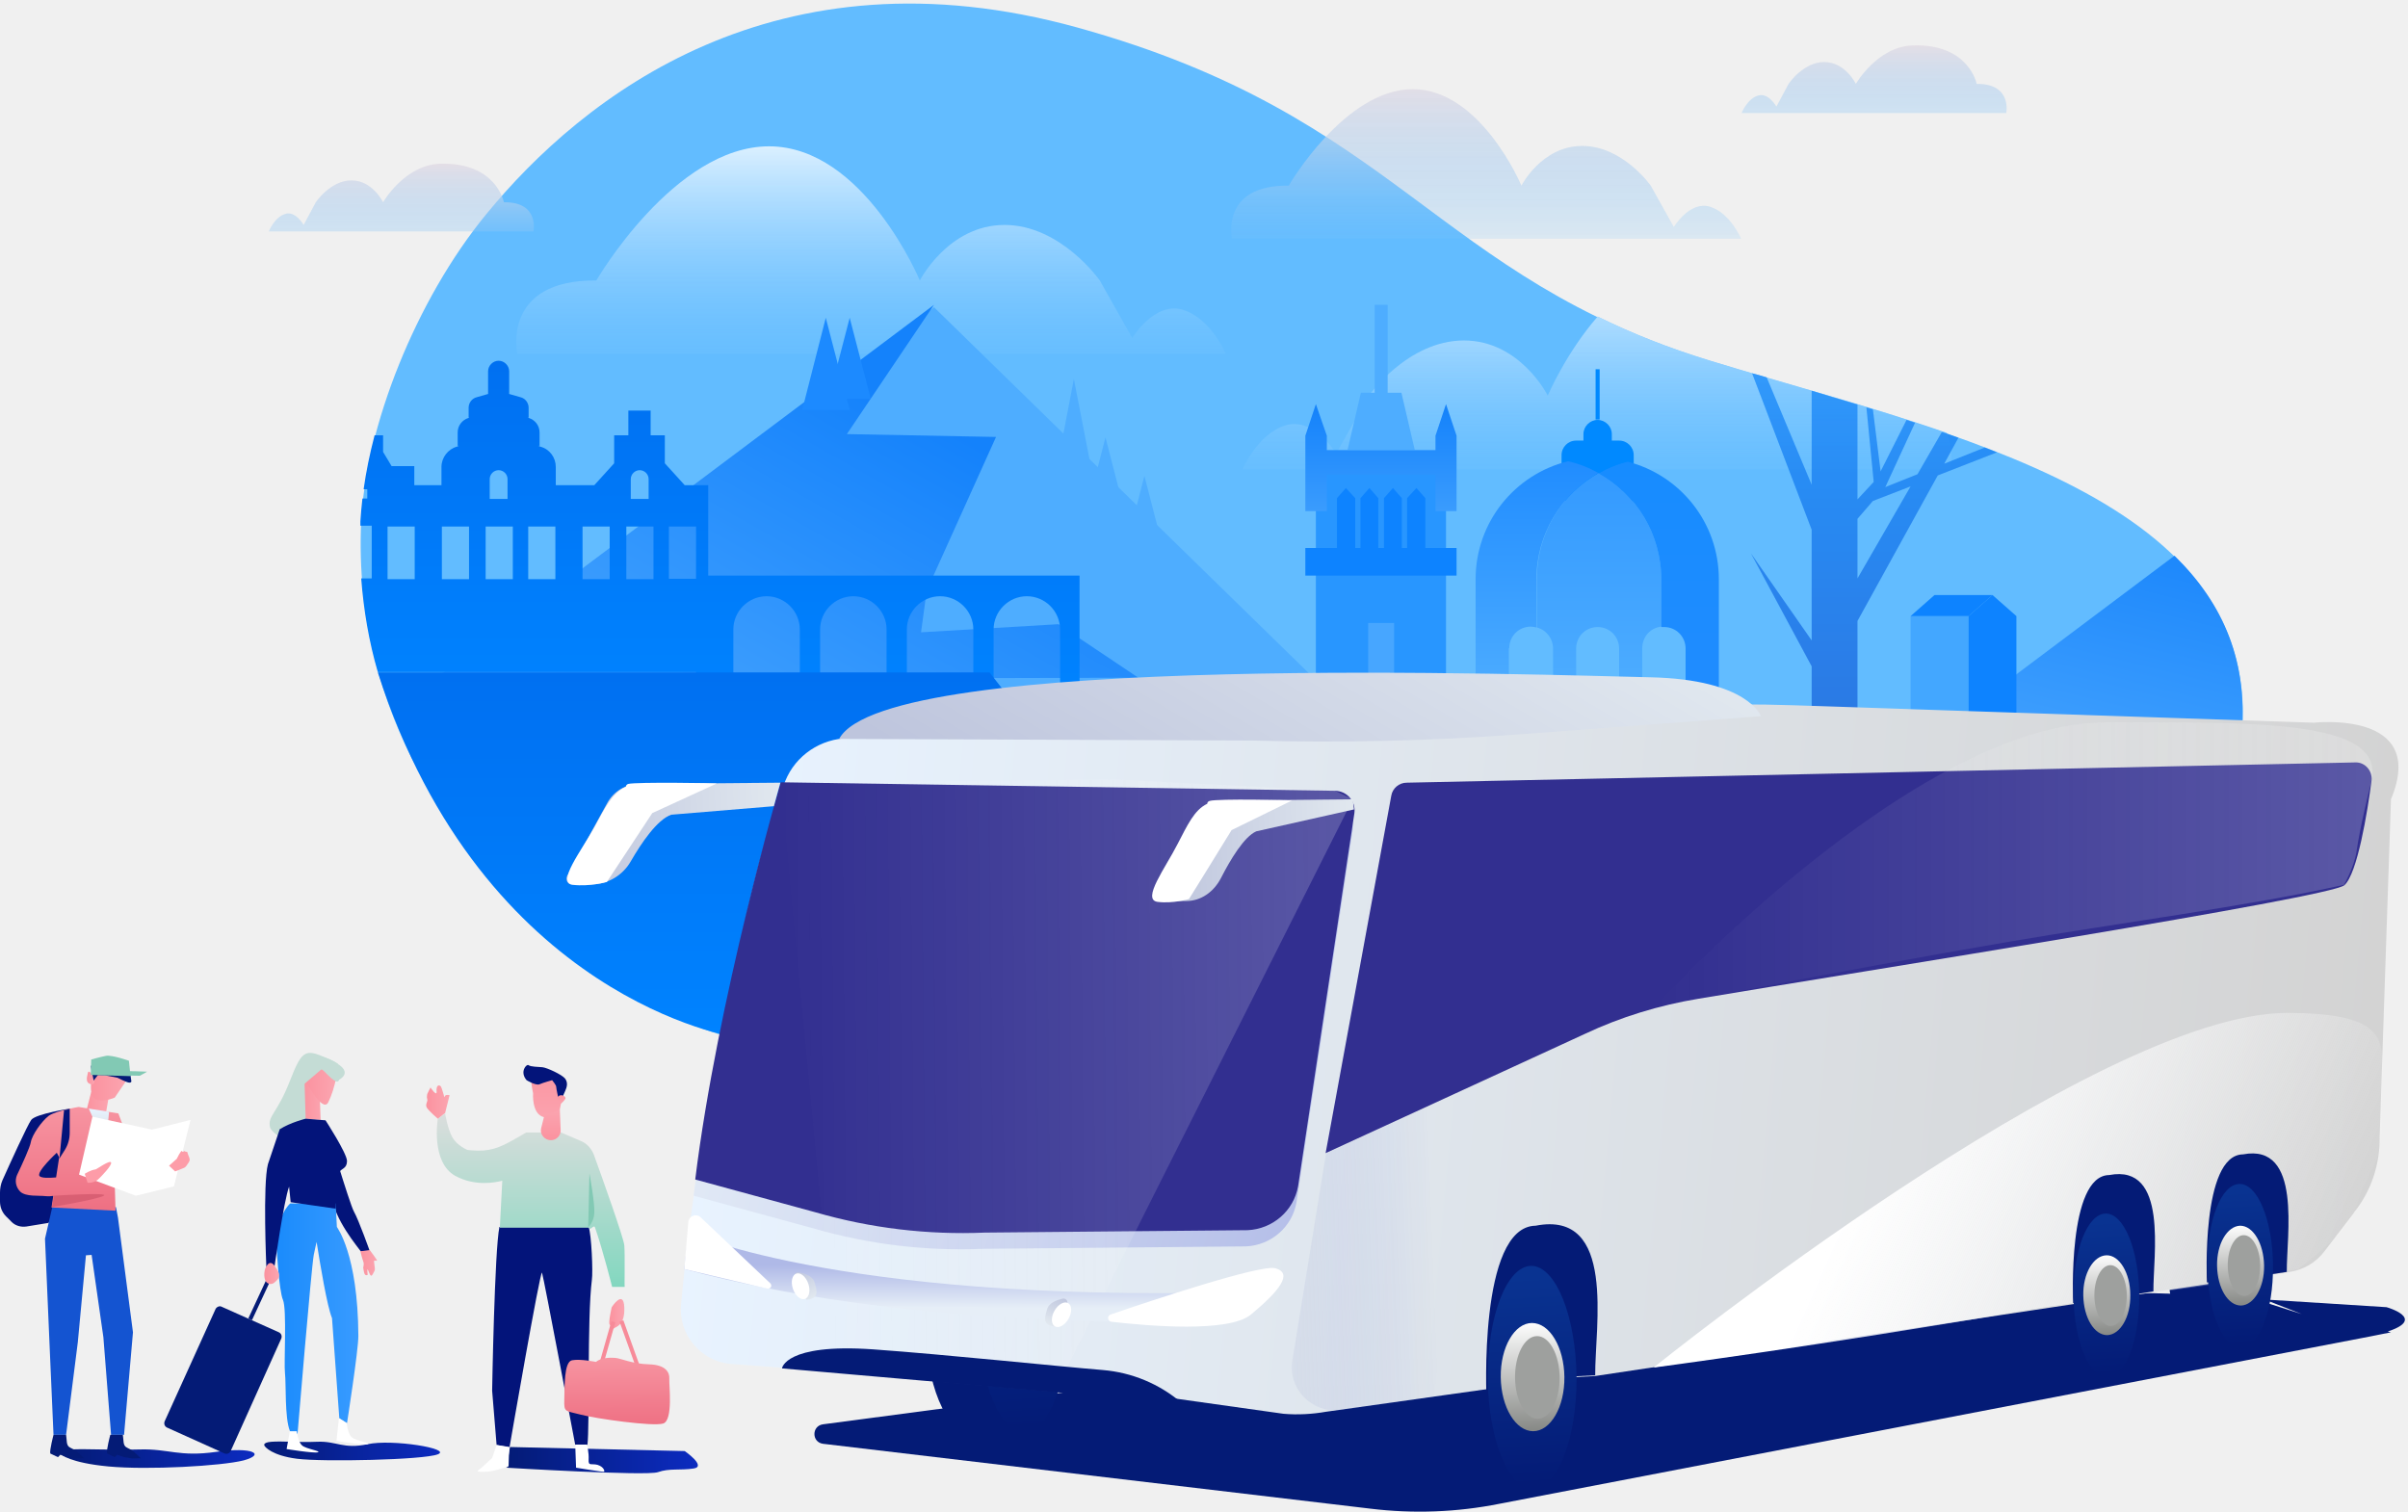
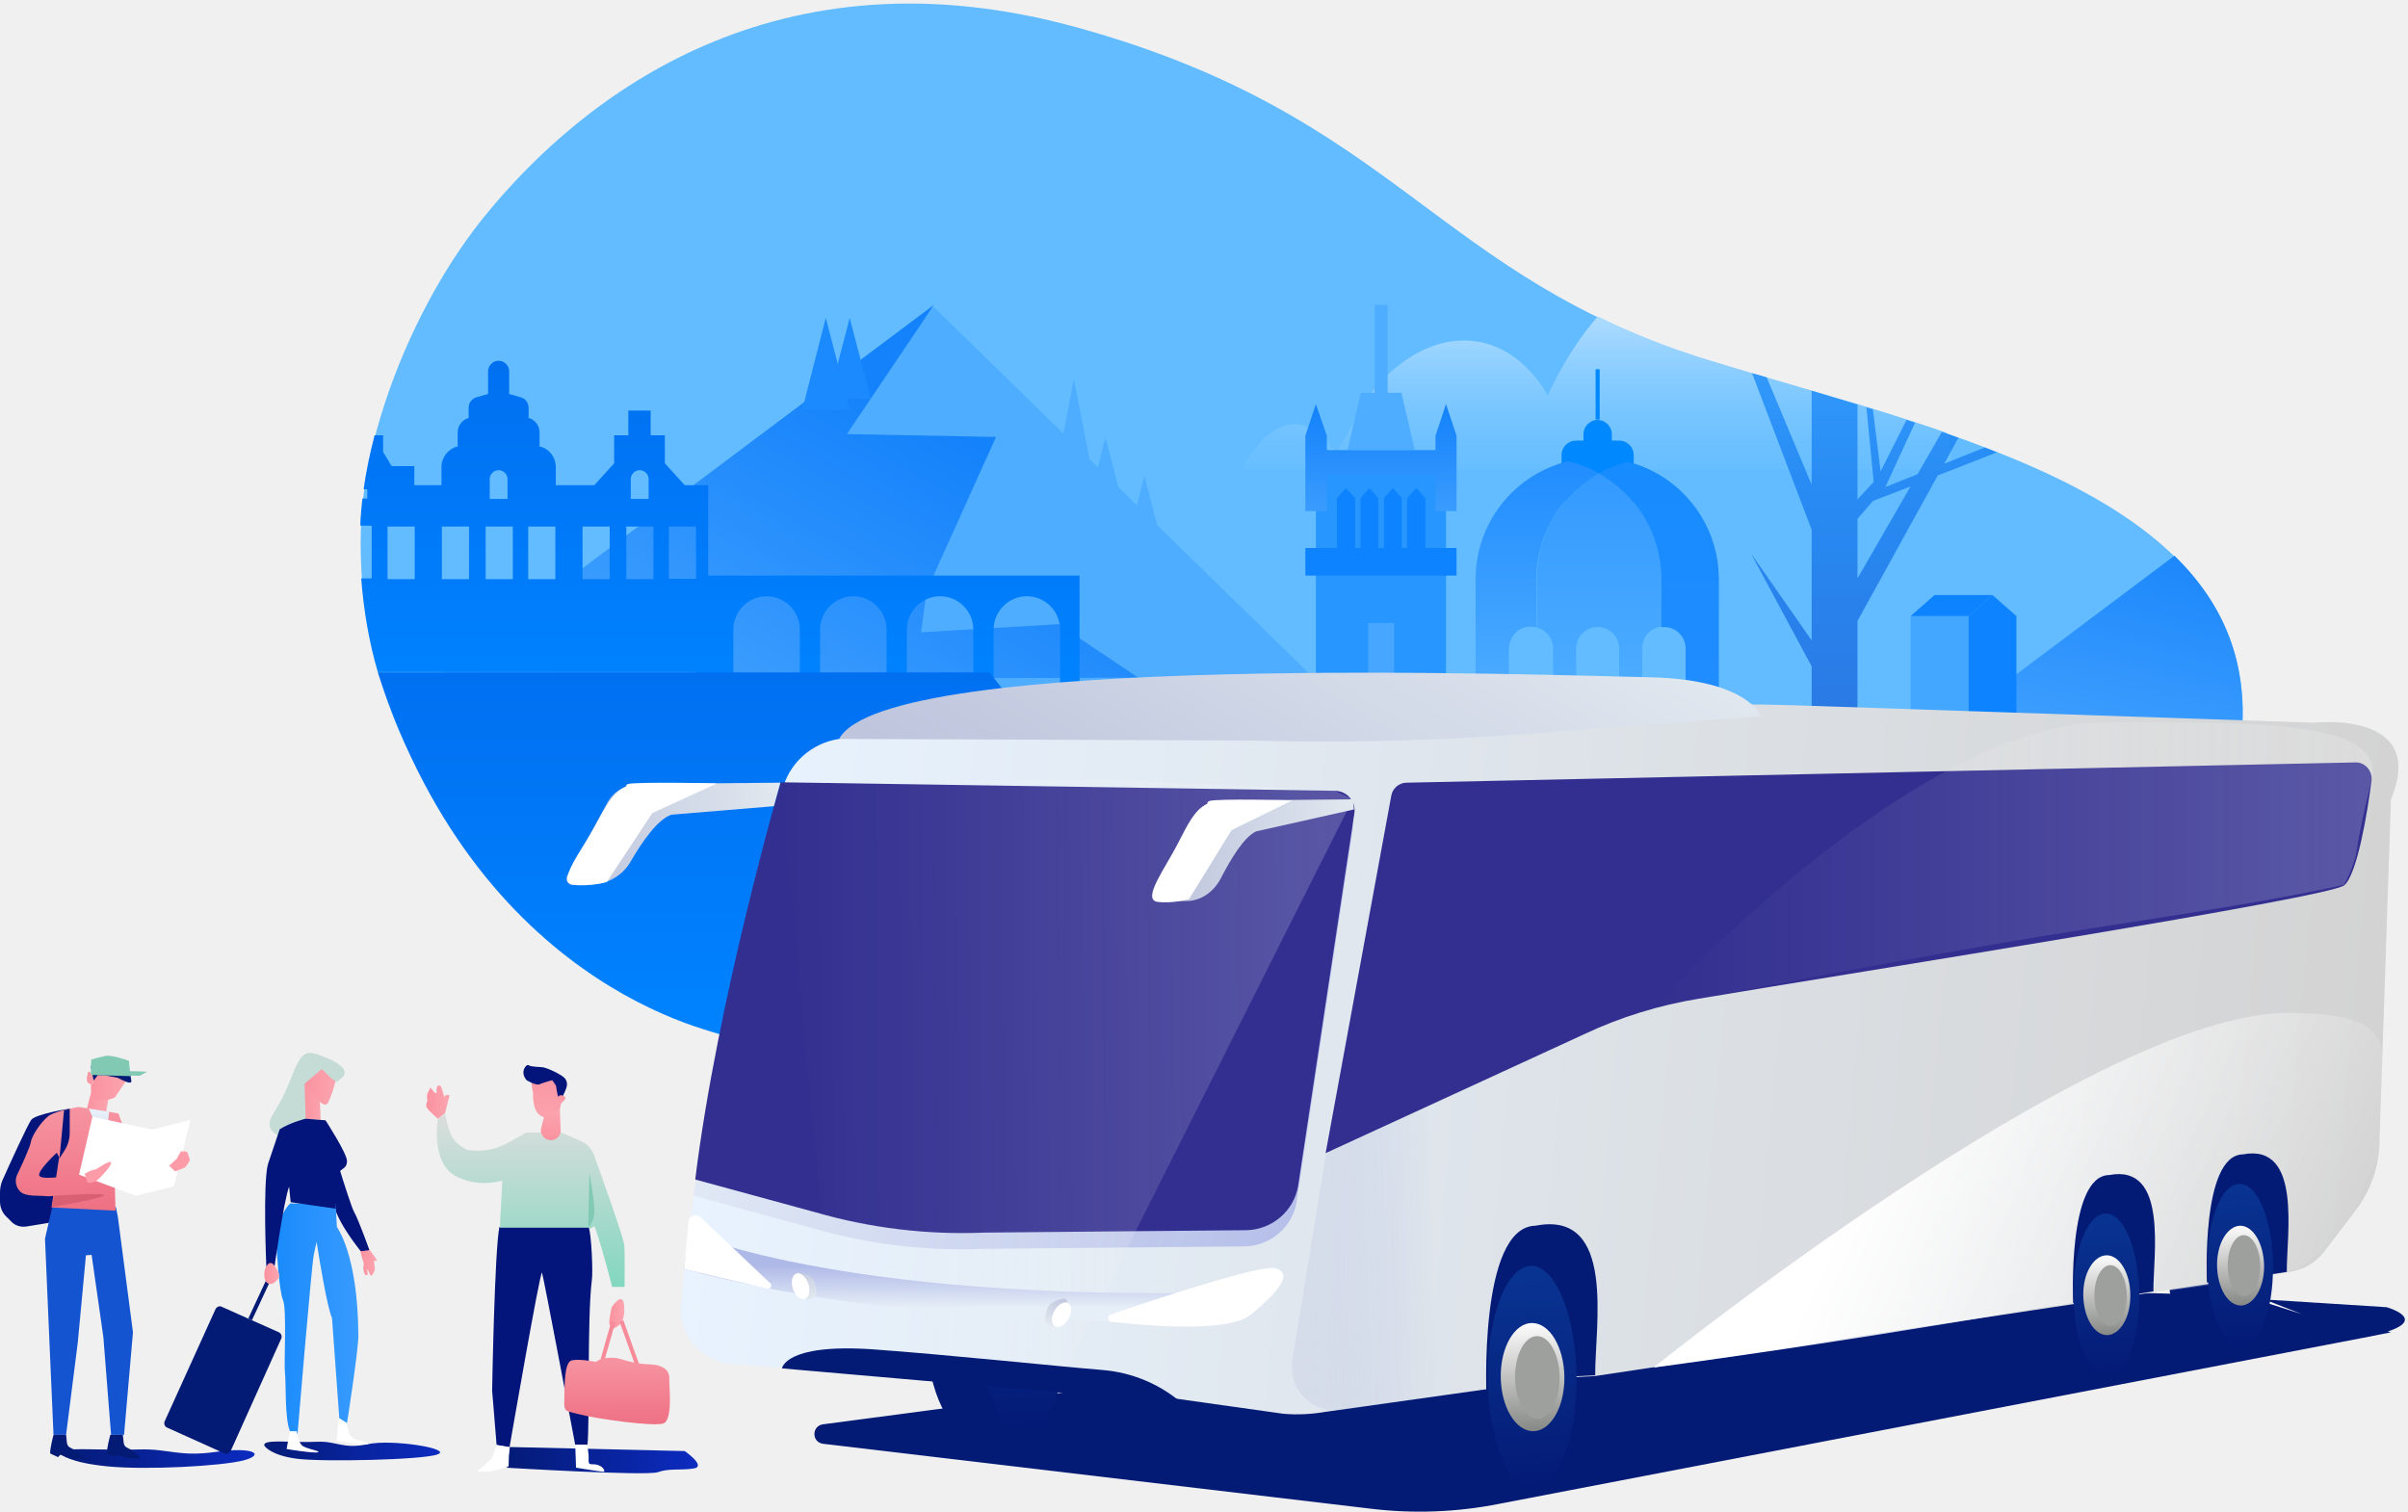
<svg xmlns="http://www.w3.org/2000/svg" viewBox="0 0 594 373" width="594" height="373">
+   <style>
+     .cloud1 {
+       opacity: 0;
+       animation: cloud1Translate 16s linear infinite;
+     }
+ 
+     @keyframes cloud1Translate {
+       0% {
+         opacity: 0;
+       }
+       20% {
+         opacity: 1;
+       }
+       80% {
+         opacity: 1;
+       }
+       100% {
+         transform: translateX(20%);
+         opacity: 0;
+       }
+     }
+   </style>
  <defs>
    <linearGradient x1="49.946%" y1="-17.871%" x2="49.946%" y2="126.705%" id="a">
      <stop stop-color="#FFF" offset="0%" />
      <stop stop-color="#62BCFF" stop-opacity="0" offset="100%" />
    </linearGradient>
    <linearGradient x1="50.078%" y1="-60.305%" x2="50.078%" y2="136.042%" id="b">
      <stop stop-color="#FFF" offset="0%" />
      <stop stop-color="#62BCFF" stop-opacity="0" offset="100%" />
    </linearGradient>
    <linearGradient x1="6.944%" y1="123.868%" x2="87.244%" y2="48.16%" id="c">
      <stop stop-color="#52ACFF" offset="0%" />
      <stop stop-color="#1482FB" offset="100%" />
    </linearGradient>
    <linearGradient x1="32.025%" y1="140.512%" x2="96.783%" y2="-19.868%" id="d">
      <stop stop-color="#52ACFF" offset="0%" />
      <stop stop-color="#1482FB" offset="100%" />
    </linearGradient>
    <linearGradient x1="49.902%" y1="-18.63%" x2="49.902%" y2="162.402%" id="e">
      <stop stop-color="#F1E0E2" offset="0%" />
      <stop stop-color="#62BCFF" stop-opacity="0" offset="100%" />
    </linearGradient>
    <linearGradient x1="49.958%" y1="-19.082%" x2="49.958%" y2="161.951%" id="f">
      <stop stop-color="#F1E0E2" offset="0%" />
      <stop stop-color="#62BCFF" stop-opacity="0" offset="100%" />
    </linearGradient>
    <linearGradient x1="49.887%" y1="103.758%" x2="49.887%" y2=".673%" id="g">
      <stop stop-color="#0083FF" offset="0%" />
      <stop stop-color="#0070F1" offset="100%" />
    </linearGradient>
    <linearGradient x1="49.997%" y1="-17.972%" x2="49.997%" y2="126.356%" id="h">
      <stop stop-color="#F1E0E2" offset="0%" />
      <stop stop-color="#62BCFF" stop-opacity="0" offset="100%" />
    </linearGradient>
    <linearGradient x1="-.515%" y1="49.749%" x2="100.598%" y2="49.749%" id="i">
      <stop stop-color="#FB929F" offset="0%" />
      <stop stop-color="#FBA5B0" offset="100%" />
    </linearGradient>
    <linearGradient x1="50.025%" y1="100.05%" x2="50.025%" y2=".043%" id="j">
      <stop stop-color="#0083FF" offset="0%" />
      <stop stop-color="#0070F1" offset="100%" />
    </linearGradient>
    <linearGradient x1="49.917%" y1="98.606%" x2="49.917%" y2="-71.817%" id="k">
      <stop stop-color="#4EADFF" offset="0%" />
      <stop stop-color="#208CFF" offset="100%" />
    </linearGradient>
    <linearGradient x1="50.081%" y1="98.672%" x2="50.081%" y2="1.096%" id="l">
      <stop stop-color="#208CFF" offset="0%" />
      <stop stop-color="#178CFF" offset="100%" />
    </linearGradient>
    <linearGradient x1="50.365%" y1="98.841%" x2="50.365%" y2="1.265%" id="m">
      <stop stop-color="#4EADFF" offset="0%" />
      <stop stop-color="#218DFF" offset="100%" />
    </linearGradient>
    <linearGradient x1="49.974%" y1="110.571%" x2="49.974%" y2="-14.931%" id="n">
      <stop stop-color="#1453D0" offset="0%" />
      <stop stop-color="#0D8AFF" offset="100%" />
    </linearGradient>
    <linearGradient x1="50.116%" y1="161.832%" x2="50.116%" y2="1.629%" id="o">
      <stop stop-color="#52ACFF" offset="0%" />
      <stop stop-color="#1482FB" offset="100%" />
    </linearGradient>
    <linearGradient x1="50.875%" y1="98.009%" x2="48.665%" y2="4.791%" id="p">
      <stop stop-color="#041B76" offset="0%" />
      <stop stop-color="#022D91" offset="100%" />
    </linearGradient>
    <linearGradient x1="50.923%" y1="98.549%" x2="49.334%" y2="-.457%" id="q">
      <stop stop-color="#888A87" offset="0%" />
      <stop stop-color="#FDFDFD" offset="100%" />
    </linearGradient>
    <linearGradient x1="98.897%" y1="51.878%" x2=".72%" y2="48.115%" id="r">
      <stop stop-color="#D3D3D3" offset="0%" />
      <stop stop-color="#E8F3FF" offset="100%" />
    </linearGradient>
    <linearGradient x1="51.028%" y1="98.033%" x2="48.818%" y2="4.815%" id="s">
      <stop stop-color="#041B76" offset="0%" />
      <stop stop-color="#093391" offset="100%" />
    </linearGradient>
    <linearGradient x1="111%" y1="58.398%" x2="-2.477%" y2="36.376%" id="t">
      <stop stop-color="#AFB9E7" offset="0%" />
      <stop stop-color="#E6EEF7" offset="100%" />
    </linearGradient>
    <linearGradient x1="50.987%" y1="98.726%" x2="49.398%" y2="-.281%" id="u">
      <stop stop-color="#888A87" offset="0%" />
      <stop stop-color="#FDFDFD" offset="100%" />
    </linearGradient>
    <linearGradient x1="97.52%" y1="61.336%" x2="27.888%" y2="46.27%" id="v">
      <stop stop-color="#FDFDFD" stop-opacity="0" offset="0%" />
      <stop stop-color="#FFF" offset="100%" />
    </linearGradient>
    <linearGradient x1="51.588%" y1="98.088%" x2="49.39%" y2="4.692%" id="w">
      <stop stop-color="#041B76" offset="0%" />
      <stop stop-color="#093391" offset="100%" />
    </linearGradient>
    <linearGradient x1="51.546%" y1="98.592%" x2="49.963%" y2="-.155%" id="x">
      <stop stop-color="#888A87" offset="0%" />
      <stop stop-color="#FDFDFD" offset="100%" />
    </linearGradient>
    <linearGradient x1="51.376%" y1="97.987%" x2="49.177%" y2="4.593%" id="y">
      <stop stop-color="#041B76" offset="0%" />
      <stop stop-color="#093391" offset="100%" />
    </linearGradient>
    <linearGradient x1="51.249%" y1="98.389%" x2="49.666%" y2="-.367%" id="z">
      <stop stop-color="#888A87" offset="0%" />
      <stop stop-color="#FDFDFD" offset="100%" />
    </linearGradient>
    <linearGradient x1=".531%" y1="50.495%" x2="100.454%" y2="49.613%" id="A">
      <stop stop-color="#FDFDFD" stop-opacity="0" offset="0%" />
      <stop stop-color="#FDFDFD" offset="100%" />
    </linearGradient>
    <linearGradient x1="50.353%" y1="37.268%" x2="49.485%" y2="84.489%" id="B">
      <stop stop-color="#AFB9E7" offset="0%" />
      <stop stop-color="#E6EEF7" offset="100%" />
    </linearGradient>
    <linearGradient x1="-.158%" y1="51.24%" x2="100.291%" y2="49.247%" id="C">
      <stop stop-color="#BEC5DD" offset="0%" />
      <stop stop-color="#E1E8EF" offset="100%" />
    </linearGradient>
    <linearGradient x1="-.194%" y1="51.239%" x2="100.513%" y2="49.472%" id="D">
      <stop stop-color="#BEC5DD" offset="0%" />
      <stop stop-color="#E1E8EF" offset="100%" />
    </linearGradient>
    <linearGradient x1="29.104%" y1="-16.733%" x2="75.099%" y2="94.871%" id="E">
      <stop stop-color="#BEC5DD" offset="0%" />
      <stop stop-color="#E1E8EF" offset="100%" />
    </linearGradient>
    <linearGradient x1="70.543%" y1="-15.735%" x2="26.92%" y2="94.886%" id="F">
      <stop stop-color="#BEC5DD" offset="0%" />
      <stop stop-color="#E1E8EF" offset="100%" />
    </linearGradient>
    <linearGradient x1=".021%" y1="49.934%" x2="100.004%" y2="49.934%" id="G">
      <stop stop-color="#FDFDFD" stop-opacity="0" offset="0%" />
      <stop stop-color="#FDFDFD" offset="100%" />
    </linearGradient>
    <linearGradient x1="-.005%" y1="56.843%" x2="99.995%" y2="44.196%" id="H">
      <stop stop-color="#BEC5DD" offset="0%" />
      <stop stop-color="#E1E8EF" offset="100%" />
    </linearGradient>
    <linearGradient x1="-29.861%" y1="56.334%" x2="79.605%" y2="48.779%" id="I">
      <stop stop-color="#D3D3D3" offset="0%" />
      <stop stop-color="#0C2BC0" stop-opacity="0" offset="100%" />
    </linearGradient>
    <linearGradient x1=".096%" y1="49.73%" x2="99.932%" y2="49.73%" id="J">
      <stop stop-color="#041B76" offset="0%" />
      <stop stop-color="#0C2BC0" offset="100%" />
    </linearGradient>
    <linearGradient x1="49.986%" y1="-21.359%" x2="49.986%" y2="117.25%" id="K">
      <stop stop-color="#EEDFE3" offset="0%" />
      <stop stop-color="#73D6BA" offset="100%" />
    </linearGradient>
    <linearGradient x1="50.167%" y1="-21.718%" x2="50.167%" y2="116.804%" id="L">
      <stop stop-color="#FB929F" offset="0%" />
      <stop stop-color="#FBA5B0" offset="100%" />
    </linearGradient>
    <linearGradient x1="50.121%" y1="99.129%" x2="50.121%" y2="-.666%" id="M">
      <stop stop-color="#FB929F" offset="0%" />
      <stop stop-color="#FBA5B0" offset="100%" />
    </linearGradient>
    <linearGradient x1="47.42%" y1="-22.7%" x2="47.42%" y2="118.398%" id="N">
      <stop stop-color="#FB929F" offset="0%" />
      <stop stop-color="#FBA5B0" offset="100%" />
    </linearGradient>
    <linearGradient x1="-.237%" y1="50.133%" x2="98.105%" y2="50.133%" id="O">
      <stop stop-color="#FB929F" offset="0%" />
      <stop stop-color="#FBA5B0" offset="100%" />
    </linearGradient>
    <linearGradient x1="-12.102%" y1="48.136%" x2="112.246%" y2="52.665%" id="P">
      <stop stop-color="#FB929F" offset="0%" />
      <stop stop-color="#FBA5B0" offset="100%" />
    </linearGradient>
    <linearGradient x1="-.942%" y1="46.673%" x2="96.581%" y2="53.006%" id="Q">
      <stop stop-color="#FB929F" offset="0%" />
      <stop stop-color="#FBA5B0" offset="100%" />
    </linearGradient>
    <linearGradient x1=".018%" y1="49.51%" x2="99.923%" y2="49.51%" id="R">
      <stop stop-color="#041B76" offset="0%" />
      <stop stop-color="#0C2BC0" offset="100%" />
    </linearGradient>
    <linearGradient x1=".081%" y1="49.437%" x2="100.227%" y2="49.437%" id="S">
      <stop stop-color="#041B76" offset="0%" />
      <stop stop-color="#0C2BC0" offset="100%" />
    </linearGradient>
    <linearGradient x1="-.373%" y1="50.131%" x2="99.985%" y2="50.131%" id="T">
      <stop stop-color="#1A8BFC" offset="0%" />
      <stop stop-color="#389BFF" offset="100%" />
    </linearGradient>
    <linearGradient x1="2.607%" y1="49.549%" x2="101.501%" y2="49.549%" id="U">
      <stop stop-color="#FB929F" offset="0%" />
      <stop stop-color="#FBA5B0" offset="100%" />
    </linearGradient>
    <linearGradient x1="50.277%" y1="102.942%" x2="48.872%" y2="1.442%" id="V">
      <stop stop-color="#EE7083" offset="0%" />
      <stop stop-color="#F794A1" offset="100%" />
    </linearGradient>
    <linearGradient x1=".389%" y1="50.019%" x2="99.525%" y2="50.019%" id="W">
      <stop stop-color="#FB929F" offset="0%" />
      <stop stop-color="#FBA5B0" offset="100%" />
    </linearGradient>
    <linearGradient x1=".239%" y1="49.314%" x2="99.926%" y2="49.314%" id="X">
      <stop stop-color="#FB929F" offset="0%" />
      <stop stop-color="#FBA5B0" offset="100%" />
    </linearGradient>
    <linearGradient x1="1.399%" y1="50.124%" x2="101.779%" y2="50.124%" id="Y">
      <stop stop-color="#FB929F" offset="0%" />
      <stop stop-color="#FBA5B0" offset="100%" />
    </linearGradient>
    <linearGradient x1="50.086%" y1="99.071%" x2="50.086%" y2="1.028%" id="Z">
      <stop stop-color="#EE7083" offset="0%" />
      <stop stop-color="#F794A1" offset="100%" />
    </linearGradient>
    <linearGradient x1="50.07%" y1="100.014%" x2="50.07%" y2="1.019%" id="aa">
      <stop stop-color="#D3D3D3" offset="0%" />
      <stop stop-color="#E8F3FF" offset="100%" />
    </linearGradient>
    <linearGradient x1="-.192%" y1="49.179%" x2="99.547%" y2="49.179%" id="ab">
      <stop stop-color="#FB929F" offset="0%" />
      <stop stop-color="#FBA5B0" offset="100%" />
    </linearGradient>
  </defs>
  <g fill="none" fill-rule="evenodd">
    <path d="M422.1 89.2c-68.4-20.9-76.9-60.4-156.3-82.4-74.4-20.6-122 16.9-145.9 46.1-17.3 21.1-29.7 52.4-30.8 75.8C88 152 93.9 175.1 106 195l4.5 7.4c24 39.6 68.5 62.2 114.7 58.1 115.6-10.2 323-34.4 327.7-77.7 6.4-59.9-71.8-75.6-130.8-93.6z" fill="#62BCFF" fill-rule="nonzero" />
-     <path d="M147.1 69.2s19.2-33.1 42.6-33.1c23.4 0 37.2 33.1 37.2 33.1s7-13.7 20.9-13.7c13.9 0 23.5 13.7 23.5 13.7l8 14.2s5.4-9 12.4-7c7 2.1 10.7 10.9 10.7 10.9H127.6s-4-18.3 19.5-18.1z" fill="url(#a)" fill-rule="nonzero" />
+     <path d="M147.1 69.2s19.2-33.1 42.6-33.1c23.4 0 37.2 33.1 37.2 33.1s7-13.7 20.9-13.7c13.9 0 23.5 13.7 23.5 13.7l8 14.2s5.4-9 12.4-7c7 2.1 10.7 10.9 10.7 10.9H127.6s-4-18.3 19.5-18.1z" class="cloud1" fill="url(#a)" fill-rule="nonzero" />
    <g fill-rule="nonzero">
      <path d="M361.1 84c-13.9 0-23.5 13.7-23.5 13.7l-8 14.2s-5.4-9-12.4-7c-7 2.1-10.7 10.9-10.7 10.9h174.6s1-4.5-.9-9c-19.2-6.7-39.7-12.1-58.3-17.8-10.5-3.2-19.7-6.9-27.8-10.9-7.9 9.1-12.3 19.5-12.3 19.5S375 84 361.1 84z" fill="#62BCFF" />
      <path d="M55.1 6C41.2 6 31.6 19.7 31.6 19.7l-8 14.2s-5.4-9-12.4-7C4.2 29 .5 37.8.5 37.8h174.6s1-4.5-.9-9C155 22.1 134.5 16.7 115.9 11 105.4 7.8 96.2 4.1 88.1.1c-7.9 9.1-12.3 19.5-12.3 19.5S69 6 55.1 6z" fill="url(#b)" transform="translate(306 78)" />
    </g>
    <g fill-rule="nonzero">
      <path fill="#4EADFF" d="M145.1 139.4l85.3-63.6 93.6 91.4-41.7 12.7-77.1-4.5-34.7 3z" />
      <path fill="url(#c)" d="M120.2 81l33.9-2 19.7 13.2-116 .3-57.1-.3L123.4.2l-21.5 31.9 36.8.7-17.1 37.9z" transform="translate(107 75)" />
      <path fill="#1C8AFF" d="M209.6 101.1h-11.7l5.8-22.7z" />
      <path fill="#1C8AFF" d="M214.8 98.4h-10.4l5.2-20z" />
      <path fill="#4EADFF" d="M264.9 93.5l-5.8 30.3h11.7z" />
      <path fill="#4EADFF" d="M276 120.7h-6.6l3.3-12.8zM285.6 130.2H279l3.3-12.8z" />
    </g>
    <path d="M536.6 137.3l-.2-.2-68.9 51.7 55.7.2h1.4l26-.1c1.2-2.1 2-4.2 2.2-6.3 2.1-19.1-4.4-33.7-16.2-45.3z" fill="url(#d)" fill-rule="nonzero" />
-     <path d="M487.6 20.7s-1.9-10-15.9-9.5c-8.7.4-13.9 9.5-13.9 9.5s-2.6-5.4-7.8-5.4c-5.2 0-8.8 5.4-8.8 5.4l-3 5.6s-2-3.6-4.6-2.7c-2.6.8-4 4.3-4 4.3h65.3s1.5-7.3-7.3-7.2z" fill="url(#e)" fill-rule="nonzero" />
-     <path d="M124.3 49.9s-1.9-10-15.9-9.5c-8.7.4-13.9 9.5-13.9 9.5s-2.6-5.4-7.8-5.4c-5.2 0-8.8 5.4-8.8 5.4l-3 5.6s-2-3.6-4.6-2.7c-2.6.8-4 4.3-4 4.3h65.3c0-.1 1.5-7.3-7.3-7.2z" fill="url(#f)" fill-rule="nonzero" />
+     <path d="M487.6 20.7s-1.9-10-15.9-9.5c-8.7.4-13.9 9.5-13.9 9.5s-2.6-5.4-7.8-5.4c-5.2 0-8.8 5.4-8.8 5.4l-3 5.6s-2-3.6-4.6-2.7c-2.6.8-4 4.3-4 4.3h65.3s1.5-7.3-7.3-7.2z class" fill="url(#e)" fill-rule="nonzero" class="cloud1" />
+     <path d="M124.3 49.9s-1.9-10-15.9-9.5c-8.7.4-13.9 9.5-13.9 9.5s-2.6-5.4-7.8-5.4c-5.2 0-8.8 5.4-8.8 5.4l-3 5.6s-2-3.6-4.6-2.7c-2.6.8-4 4.3-4 4.3h65.3c0-.1 1.5-7.3-7.3-7.2z" class="cloud1" fill="url(#f)" fill-rule="nonzero" />
    <path d="M174.7 142v-22.3h-5.8l-4.9-5.4v-6.9h-3.5v-6.1H155v6.1h-3.5v6.9l-4.9 5.4h-9.5v-4.5c0-2.3-1.5-4.4-3.8-5l-.5-.2h.3v-3.3c0-1.7-1.1-3.1-2.7-3.6l-.2-.1h.2v-2.4c0-1.2-.8-2.3-2-2.6l-2.8-.8v-5.6c0-1.4-1.2-2.6-2.6-2.6-1.4 0-2.6 1.2-2.6 2.6v5.6l-2.8.8c-1.2.3-2 1.4-2 2.6v2.4h.2l-.2.1c-1.6.5-2.7 1.9-2.7 3.6v3.3h.3l-.5.2c-2.2.6-3.8 2.7-3.8 5v4.5h-6.7V115h-5.6l-2.1-3.5v-4.1h-2.1c-1.2 4.6-2.1 9-2.7 13.3h.9v2.3h-1.2c-.2 1.9-.4 3.8-.5 5.6v1.1h2.8v13h-2.6c.6 7.8 1.9 15.6 4.1 23.1h78.5v3.7h9.2v-14.2c0-4.5 3.7-8.2 8.2-8.2 4.5 0 8.2 3.7 8.2 8.2v14.2h5v-14.2c0-4.5 3.7-8.2 8.2-8.2 4.5 0 8.2 3.7 8.2 8.2v14.2h5v-14.2c0-4.5 3.7-8.2 8.2-8.2 4.5 0 8.2 3.7 8.2 8.2v14.2h5v-14.2c0-4.5 3.7-8.2 8.2-8.2 4.5 0 8.2 3.7 8.2 8.2v14.2h4.8V142h-91.6zm-72.4.9h-6.7v-13h6.7v13zm13.4 0H109v-13h6.7v13zm5.1-24.7c0-1.2 1-2.2 2.2-2.2 1.2 0 2.2 1 2.2 2.2v4.9h-4.4v-4.9zm5.7 24.7h-6.7v-13h6.7v13zm10.5 0h-6.7v-13h6.7v13zm13.4 0h-6.7v-13h6.7v13zm5.2-24.7c0-1.2 1-2.2 2.2-2.2 1.2 0 2.2 1 2.2 2.2v4.9h-4.4v-4.9zm5.6 24.7h-6.7v-13h6.7v13zm3.8 0v-13h6.7v12.9H165v.1z" fill="url(#g)" fill-rule="nonzero" />
-     <path d="M317.9 45.8S331.7 22 348.5 22s26.8 23.8 26.8 23.8 5-9.8 15-9.8 16.9 9.8 16.9 9.8l5.7 10.2s3.9-6.5 8.9-5 7.7 7.9 7.7 7.9H303.9c0-.1-2.9-13.3 14-13.1z" fill="url(#h)" fill-rule="nonzero" />
+     <path d="M317.9 45.8S331.7 22 348.5 22s26.8 23.8 26.8 23.8 5-9.8 15-9.8 16.9 9.8 16.9 9.8l5.7 10.2s3.9-6.5 8.9-5 7.7 7.9 7.7 7.9H303.9c0-.1-2.9-13.3 14-13.1z" class="cloud1" fill="url(#h)" fill-rule="nonzero" />
    <path d="M150.9 322.5s-.9 3.9-.5 4.3c.4.4.7 1.3 1.1.9.4-.4 2.7-.6 2.5-5.2-.2-4.5-3.1 0-3.1 0z" fill="url(#i)" fill-rule="nonzero" />
    <path d="M93.2 165.9h150.9l31.1 39.8-93.8 50.2c.1 0-62.1-9.1-88.2-90z" fill="url(#j)" fill-rule="nonzero" />
    <path d="M399.4 108.7h-1.8v-1.6c0-1.9-1.6-3.5-3.5-3.5s-3.5 1.6-3.5 3.5v1.6h-1.8c-2 0-3.6 1.6-3.6 3.6v11.3H403v-11.3c0-2-1.6-3.6-3.6-3.6z" fill="#0089FF" fill-rule="nonzero" />
    <g fill-rule="nonzero">
      <path d="M45.8 42.6V30.9c0-11.2-6.2-21-15.4-26.2-9.2 5.1-15.3 14.9-15.3 26.2v11.9c2.3.6 4 2.7 4 5.2v13h5.7V48c0-3 2.4-5.3 5.3-5.3 3 0 5.3 2.4 5.3 5.3v13h5.7V48c0-2.9 2-5.1 4.7-5.4z" fill="url(#k)" transform="translate(364 112)" />
      <path d="M60 30.9c0-14-9.6-25.7-22.5-29-2.5.6-4.9 1.6-7.1 2.9C39.6 9.9 45.8 19.7 45.8 31v11.7h.7c3 0 5.3 2.4 5.3 5.3v13H60V30.9z" fill="url(#l)" transform="translate(364 112)" />
      <path d="M8.3 47.9c0-3 2.4-5.3 5.3-5.3.5 0 .9.1 1.4.2V30.9c0-11.2 6.2-21 15.3-26.2-2.3-1.3-4.8-2.3-7.5-2.9C9.7 5 0 16.8 0 30.9v30h8.2v-13h.1z" fill="url(#m)" transform="translate(364 112)" />
      <path d="M401.6 113.8c-.1 0-.1 0 0 0-.5-.1-1.1-.3-1.7-.4-.2 0-.3-.1-.5-.1-.4-.1-.8-.1-1.2-.2-.2 0-.4-.1-.6-.1-.4 0-.8-.1-1.2-.1h-.5c-.6 0-1.2-.1-1.8-.1-.6 0-1.2 0-1.7.1h-.4c-.4 0-.9.1-1.3.1h-.4c-.5.1-.9.1-1.4.2h-.2c-.5.1-1.1.2-1.6.3 2.6.6 5.2 1.6 7.5 2.9 2-.9 4.4-1.9 7-2.6z" fill="#0089FF" />
    </g>
    <path d="M15.9 44.4V66L.9 44.5l15 27.9V97h11.3V61.2L47 25.3l14.6-5.7-3-1.2-10 4 3.5-6.4c-1.4-.5-2.7-1-4.1-1.4L42 25l-8 3.2.1-.1 7.3-15.8c-.7-.2-1.4-.5-2.1-.7l-6.4 12.7L31 9c-.5-.2-1.1-.3-1.6-.5l1.8 18.4-4 4.3V7.8c-3.8-1.1-7.6-2.3-11.3-3.4v23.2L4.8 1.1C3.6.7 2.4.4 1.2.1l14.7 38.6v5.7zM27.2 36l3.8-4.4 9.3-3.6-13.1 22.7V36z" opacity=".7" transform="translate(431 92)" fill="url(#n)" fill-rule="nonzero" />
    <path fill="#43A7FF" fill-rule="nonzero" d="M471.3 152h14.3v46.9h-14.3z" />
    <path fill="#0D83FF" fill-rule="nonzero" d="M491.5 146.8l-5.9 5.2v46.4h11.8V152z" />
    <path fill="#0D83FF" fill-rule="nonzero" d="M471.3 152l5.9-5.2h14.3l-5.9 5.2z" />
    <g fill-rule="nonzero">
      <path fill="#2896FF" d="M324.6 111.1h32.1v77.7h-32.1z" />
      <path fill="#4EADFF" d="M350.2 116.2h-19l4.5-19.3h10z" />
      <path fill="url(#o)" d="M34.7 3.7l-2.6 7.8v3.6H5.3v-3.6L2.6 3.7 0 11.5v18.6h5.3v-9h26.8v9h5.2V11.5z" transform="translate(322 96)" />
      <path fill="#0D83FF" d="M351.6 135.2v-12.3l-2.2-2.5-2.3 2.5v12.3h-1.3v-12.3l-2.2-2.5-2.2 2.5v12.3H340v-12.3l-2.2-2.5-2.2 2.5v12.3h-1.3v-12.3l-2.3-2.5-2.2 2.5v12.3H322v6.8h37.3v-6.8z" />
      <path fill="#47A6FF" d="M337.5 153.7h6.4v24.4h-6.4z" />
      <path fill="#4EADFF" d="M339.1 75.2h3.2v24.3h-3.2z" />
    </g>
    <g transform="translate(139 165)" fill-rule="nonzero">
      <path d="M449.7 157.5l-30.1-1.9 9.2 3.6-14.2-4.5-91.3-2.6L64 186.4c-2.8.4-2.8 4.4 0 4.8l135 16c10.6 1.3 21.4.9 31.9-1.2l212.8-40.9 7.1-1.4-.8-.2c9.7-3.2-.3-6-.3-6z" fill="#041B76" />
      <path d="M225.5 147.5c-6.1.1-10.9 12.4-10.7 27.6.1 15.2 5.2 27.4 11.2 27.4l13.2-.1-.5-54.9h-13.2zM370.7 134.5c-4.5 0-8 9.1-7.9 20.3.1 11.2 3.8 20.2 8.3 20.1l9.7-.1-.4-40.4-9.7.1zM403.7 127.1c-4.5 0-8 9.1-7.9 20.3.1 11.2 3.8 20.2 8.3 20.1l9.7-.1-.4-40.4-9.7.1zM99.9 133.5c-6.1.1-10.9 12.4-10.7 27.6.1 15.2 5.2 27.4 11.2 27.4l13.2-.1-.5-54.9H99.9z" fill="#041B76" />
      <path d="M35.4 27.7c.1 15.2-4.7 27.5-10.7 27.6-6.1.1-11.1-12.2-11.2-27.4C13.4 12.7 18.2.4 24.2.3c6 0 11 12.2 11.2 27.4z" fill="url(#p)" transform="translate(89 133)" />
      <path d="M103.8 160.9c.1 7.4-3.4 13.4-7.7 13.4-4.3 0-7.9-5.9-8-13.3-.1-7.4 3.4-13.4 7.7-13.4 4.4 0 7.9 5.9 8 13.3z" fill="url(#q)" />
      <path d="M431.8 13.3L303.5 9c-9.3-.3-18.6-.3-27.9.1l-104.2 4.5-101 3.5c-6.9.1-13.1 4.2-15.7 10.6-4.1 9.8-8.6 27.6-13.5 50.9-4.5 21.7-9.4 48.1-12.2 78.2-.7 7.4 4.8 14 12.2 14.7l103 7.6 33.4 4.7c3.5.3 7.1.1 10.5-.5l60.5-8.5 5.8-.3 137.7-20.7 33.7-5c3.4-.5 6.5-2.3 8.6-5.1l7.2-9.4c0-.1.1-.1.1-.2 4.2-5.2 6.4-11.8 6.3-18.5l2.8-83.4c9.2-22.1-19-18.9-19-18.9z" fill="url(#r)" />
      <path d="M227.7 180.4s-2.1-42.8 12.1-43c20-3.9 14.6 24.9 14.7 36.9l-5.8.3-21 5.8z" fill="#041B76" />
      <path d="M249.9 174.7c.1 15.2-4.7 27.5-10.7 27.6-6.1.1-11.1-12.2-11.2-27.4-.1-15.2 4.7-27.5 10.7-27.6 6 0 11 12.2 11.2 27.4z" fill="url(#s)" />
      <path d="M180.7 126.2c-1.1 6-6.3 10.5-12.4 10.8l-64.9.6c-14.1.6-28.2-1.1-41.7-5l-28.9-7.9c-.2 1.8-.5 3.5-.7 5.3l29.7 8.1c13.5 3.9 27.6 5.6 41.7 5l64.9-.6c6.1-.3 11.3-4.7 12.4-10.8l13.9-92.1c.1-1 0-2-.5-2.8l-13.5 89.4z" fill="url(#t)" />
      <path d="M32.5 126l29.7 8.1c13.5 3.9 27.6 5.6 41.7 5l64.9-.6c6.1-.3 11.3-4.7 12.4-10.8l13.9-92.1c.4-2.9-1.8-5.4-4.7-5.5L53.6 28c-.1.1-15.7 54-21.1 98z" fill="#322F90" />
      <path d="M246.9 174.7c.1 7.4-3.4 13.4-7.7 13.4-4.3 0-7.9-5.9-8-13.3-.1-7.4 3.4-13.4 7.7-13.4 4.4 0 7.9 6 8 13.3z" fill="url(#u)" />
      <ellipse fill="#9EA09E" transform="rotate(-.541 240.228 174.836)" cx="240.228" cy="174.836" rx="5.5" ry="10.2" />
      <path d="M268.9 172.4s108.8-87.7 156.5-87.5c22.1.1 23.7 5.4 23.3 14.6-.3 5.7.5 14.2-.8 20-.7 3.1-4.8 7.9-5.7 14.2-.6 3.9-14.1 14.3-14.1 14.3-23.3 5.2-44.2 6.3-70.6 10.8-45.6 7.9-88.6 13.6-88.6 13.6z" fill="url(#v)" />
      <path d="M372.4 156.5s-1.5-31.5 8.9-31.6c14.7-2.8 10.8 20 10.9 28.7l-5.6.9-14.2 2z" fill="#041B76" />
      <path d="M388.7 154.5c.1 11.2-3.4 20.2-7.9 20.3-4.5 0-8.2-9-8.3-20.1-.1-11.2 3.4-20.2 7.9-20.3 4.5-.1 8.2 8.9 8.3 20.1z" fill="url(#w)" />
      <path d="M386.5 154.5c.1 5.4-2.5 9.8-5.7 9.9-3.2 0-5.8-4.3-5.9-9.8-.1-5.4 2.5-9.8 5.7-9.9 3.2-.1 5.9 4.4 5.9 9.8z" fill="url(#x)" />
      <ellipse fill="#9EA09E" transform="rotate(-.541 381.635 154.635)" cx="381.635" cy="154.635" rx="4" ry="7.5" />
      <path d="M405.4 151.4s-1.5-31.5 8.9-31.6c14.7-2.8 10.7 20.2 10.8 29l-4.6.7-15.1 1.9z" fill="#041B76" />
      <path d="M421.7 147.2c.1 11.2-3.4 20.2-7.9 20.3-4.5.1-8.2-9-8.3-20.1-.1-11.2 3.4-20.2 7.9-20.3 4.5-.1 8.2 8.9 8.3 20.1z" fill="url(#y)" />
      <path d="M419.5 147.2c.1 5.4-2.5 9.8-5.7 9.9-3.2 0-5.8-4.3-5.9-9.8-.1-5.4 2.5-9.8 5.7-9.9 3.2 0 5.8 4.4 5.9 9.8z" fill="url(#z)" />
      <ellipse fill="#9EA09E" transform="rotate(-.541 414.536 147.236)" cx="414.536" cy="147.236" rx="4" ry="7.5" />
      <path fill="url(#A)" opacity=".2" d="M53.5 28.1l14 145.6 53.7 4.7 73.5-146.2-4.4-2.1-54.2-2.8z" />
      <path d="M167.4 160.6c-22.5.9-84.4 1.8-137.6-12.5l1-9s40.3 18.3 144.6 14.4l-8 7.1z" fill="url(#B)" />
      <path d="M135.2 161.1c-1-.1-1.2-1.5-.2-1.8 10.2-3.5 37-12.4 40.6-11.4 4.4 1.2 1.1 5.5-6 11.4-5.5 4.6-25.7 2.8-34.4 1.8zM51 151.6l-17.2-16.3c-1.1-1-2.8-.3-3 1.1l-1 11.7 20.4 4.8c.9.2 1.4-.7.8-1.3z" fill="#FFF" />
      <path d="M133 173c-11.1-.9-38.5-3.8-56.7-5.1-21.7-1.5-22.4 4.7-22.4 4.7l98.7 8.6c-5.6-4.8-12.4-7.6-19.6-8.2z" fill="#041B76" />
      <path d="M53.5.1L18.7.4c-3.3 0-6.3 1.8-7.9 4.7l-9.9 18c-.5 1 .2 2.2 1.3 2.1h4.6c4.1 0 7.8-2.2 9.8-5.7C19.2 15 23.1 9.2 26.6 8l25.3-2.1L53.5.1z" fill="url(#C)" transform="translate(0 28)" />
      <path d="M16 28.4c-.4.1-.6.4-.6.7-3.4 1.5-5.2 5.3-7.7 9.9-3.3 5.9-9.5 13.8-5.4 14.3s8.4-.7 8.4-.7 7.4-11.2 11.2-17l15.9-7.3c-.2-.1-19.8-.4-21.8.1z" fill="#FFF" />
      <path d="M49.7.2L19.1.5c-2.9 0-5.5 1.8-6.9 4.7l-8.7 18c-.5 1 .2 2.2 1.1 2.1h4c3.6 0 6.8-2.2 8.6-5.7 2.3-4.5 5.7-10.2 8.7-11.5L50 2.7 49.7.2z" fill="url(#D)" transform="translate(145 32)" />
      <path d="M159.4 32.6c-.4.1-.6.4-.6.7-3.2 1.5-4.9 5.3-7.3 9.9-3 5.9-8.9 13.7-5 14.3 3.9.5 7.8-.7 7.8-.7s6.9-11.1 10.5-17l14.9-7.3c0-.1-18.4-.5-20.3.1z" fill="#FFF" />
      <path d="M61.9 151.3c.8 2.6 1 3.9-1.9 4.4l-3-5.4c-.4-.7.3-1.6 1.1-1.4 1.5.3 3.4 1 3.8 2.4z" fill="url(#E)" />
      <ellipse fill="#FFF" transform="rotate(-18.935 58.497 152.336)" cx="58.496" cy="152.336" rx="2" ry="3.3" />
      <path d="M119.3 158c-.8 2.6-.9 3.9 2 4.3l2.9-5.5c.4-.8-.3-1.6-1.1-1.4-1.6.4-3.4 1.1-3.8 2.6z" fill="url(#F)" />
      <ellipse fill="#FFF" transform="rotate(-60.541 122.854 159.37)" cx="122.854" cy="159.37" rx="3.3" ry="2" />
      <path d="M188 119.5l16.2-88.2c.3-1.8 1.9-3.2 3.8-3.2l234-5c2.4-.1 4.3 2.1 4 4.5-1 7.8-3.5 23-6.7 25.8-3.6 3.1-119.5 21.3-159.3 28-9.7 1.6-19.2 4.5-28.1 8.7L188 119.5z" fill="#322F90" />
      <path d="M268.9 83.7S333.1 13 380.8 13.2c35.8.1 68.6-.9 65.2 14.3-.7 3.1-2.8 11.3-3.7 17.6-.6 3.9-3.1 8.2-3.1 8.2-23.3 5.2-56 9.5-82.4 14-45.6 7.8-87.9 16.4-87.9 16.4z" fill="url(#G)" opacity=".2" />
      <path d="M68 17.3l101.9.4c21.9.6 43.7.1 65.6-1.5l59.9-4.5s-3.2-9.1-27.3-9.6C243.9 1.6 79.5-4.4 68 17.3z" fill="url(#H)" />
      <path d="M179.8 170.6l8.3-51 35.7-16.6-9 76.4s-12.4 2.2-23.2 3.5c-7.1.8-13-5.4-11.8-12.3z" fill="url(#I)" opacity=".2" />
    </g>
    <path d="M147 341.2l4.3-15.1M153.3 325.9l6.5 18.1" stroke="#F78B99" />
    <path d="M125.8 98l43.1 1s5.5 3.8 2.2 4.3-6-.1-8.8.9c-2.8 1-37.4-1.1-37.4-1.1l.9-5.1z" fill="url(#J)" fill-rule="nonzero" transform="translate(0 259)" />
    <path d="M146 315.8c.3-2-.1-11.3-.8-13.1h-22c-1.2 5.6-1.8 40.4-1.8 40.4l1.1 13.4 3.2.5s7.6-44 8-43c.4 1 8.2 42.5 8.2 42.5h3c.6-4.5-.1-31.3 1.1-40.7z" fill="#03147A" fill-rule="nonzero" />
    <path d="M122.5 356.5l-1.1 3.2s-2.2 2-2.6 2.4c-.4.4-1.2.7-.9.9.4.2 2.6.1 3.1 0 1.4-.2 3.1-.9 3.9-1 .8-.1.5-.5.6-1.8 0-1.1.2-3.1.2-3.1l-3.2-.6zM141.9 356.5l.2 5.6s6.7 1.1 6.9 1c.2-.1 0-1.2-1.6-1.7-1.5-.4-2.3.4-2.2-1.3.1-1.7-.4-3.7-.4-3.7h-2.9v.1z" fill="#FFF" fill-rule="nonzero" />
    <path d="M154 48.2c-.2-1.9-5.4-16.5-7.5-22.3-.6-1.5-1.7-2.8-3.2-3.4l-4.9-2.1h-8.6l-2.6 1.5c-4 2.3-6.4 3.3-11 2.9l-.9-.1s-2.5-1-3.7-3.1c-1.2-2.1-1.8-5.9-1.8-5.9L108 17s-1.8 10.7 4.3 14.1c5 2.7 10 1.6 11.6 1.2l-.6 11.6h22c.3.9 1.2-1 1.5 0 2 5.8 4.2 14.6 4.2 14.6h3.1c-.1-.1.1-7.9-.1-10.3z" fill="url(#K)" fill-rule="nonzero" transform="translate(0 259)" />
    <path d="M131.5 10.7s-.4 5.1 2.6 5.9c3.1.7 4-1.9 4-1.9l1.3-6.6s-6.8-3.4-7.9-2.8c-1.1.5 0 5.4 0 5.4z" fill="url(#L)" fill-rule="nonzero" transform="translate(0 259)" />
    <path d="M134.2 16.5l-.7 2.8c-.4 1.5.8 3 2.4 3 1.4 0 2.5-1.2 2.4-2.5l-.2-5.1-3.9 1.8z" fill="url(#M)" fill-rule="nonzero" transform="translate(0 259)" />
    <path d="M129.9 266.5s2.3 1.4 3.2 1c.9-.4 3.1-1 3.1-1s1 1.2 1 1.6c0 .5.6 3.1.6 3.1l.5.7s.7-1.9 1.1-2.7c.4-.9.8-2 0-3.1-.8-1-4.5-2.7-5.6-2.8-1.1-.1-2.9-.1-3.4-.5s-2.3 1.6-.5 3.7z" fill="#03147A" fill-rule="nonzero" />
    <path d="M138.4 13.3s1.1-1 1.1-1.4c0-.4-1.1-1.1-1.8-.4-.7.7.7 1.8.7 1.8z" fill="url(#N)" fill-rule="nonzero" transform="translate(0 259)" />
    <path d="M145.1 302.8l.3-13.3s1.4 7.6 1.2 9.8c-.1 2.2-1.5 3.5-1.5 3.5z" fill="#82C9B4" fill-rule="nonzero" />
    <path d="M109.7 11.6c-.1.6-.6-2.4-1.1-2.7-.5-.3-1 0-.9 1.4.1 1.4-1.5-1-1.5-1s-.8 1.5-.8 1.6c0 .1-.2.8 0 1.3s-.6 1.3-.1 2.1S108 17 108 17l1.8-1.4 1.1-4.4c-.1 0-1.1-.3-1.2.4z" fill="url(#O)" fill-rule="nonzero" transform="translate(0 259)" />
    <path d="M82.8 266.8s5.6-2-.9-5.1c-6.5-3.1-7.2-3.2-10.4 5s-5.5 8.5-4.9 11.4c.5 2.1 8.4 5.8 9.4 4.5 3.2-4.2.8-19.1 6.8-15.8z" fill="#C4DCD5" fill-rule="nonzero" />
    <path fill="url(#P)" fill-rule="nonzero" d="M75.4 17l-.3-9.8 3.7 2.2.3 7.9z" transform="translate(0 259)" />
    <path d="M75.1 7.2s4.5 8.7 5.9 5.7c1.5-3 3.3-9.8.9-10.1-2.4-.2-6.4-2.6-6.8 4.4z" fill="url(#Q)" fill-rule="nonzero" transform="translate(0 259)" />
    <path d="M75.1 267.4s3.6-3.1 4.1-3.5c.4-.4 2.1 2.2 3.7 2.9 1.6.7.4-4.4.4-4.4s-4.7-3.3-8.2-1.3c-3.5 2 0 6.3 0 6.3z" fill="#C4DCD5" fill-rule="nonzero" />
    <path d="M65.4 97.9s-1.1-1 1.6-1.2c2.7-.2 6.6.2 11.3 0 4.7-.2 6.4 1.9 12.4.6 6-1.3 20.9 1.1 17.3 2.5-3.6 1.4-28.4 1.9-34.7 1.1-6.3-.8-7.9-3-7.9-3z" fill="url(#R)" fill-rule="nonzero" transform="translate(0 259)" />
    <path d="M15 99.8s-1.6-1 2.4-1.2c4.1-.2 10 .2 17.1 0 7.1-.2 9.7 1.9 18.8.6 9.1-1.3 12.3.6 6.8 2.1-5.5 1.4-23.6 2.4-33.3 1.5-9.6-.9-11.8-3-11.8-3z" fill="url(#S)" fill-rule="nonzero" transform="translate(0 259)" />
    <path d="M80.4 277.4s5.8 19.5 6.9 21.5c1.2 2.1 4 10 4 10s-2 .3-2.4-.3c-.3-.5-6.8-8.2-6.9-13.4-.2-5.1-1.6-17.8-1.6-17.8z" fill="#03147A" fill-rule="nonzero" />
    <path d="M88.4 70.6c0 3.6-2.8 21.5-2.8 21.5l-1.9-1.2-1.8-24.7c-1.2-2.9-2.9-13.1-3.8-18.8-.2.8-.4 1.8-.7 3.2-.6 3.2-4 44.1-4 44.1l-1.6.2s1 2.3-.3-.9c-1.3-3.2-.9-11.7-1.2-14.2-.3-2.5.5-15.8-.5-18.1-1-2.3-1.6-13.4-1.6-13.4 0-7.6 3.4-10.4 3.4-10.4h11.2l.3 5.8c0 .1 5.2 6.6 5.3 26.9z" fill="url(#T)" fill-rule="nonzero" transform="translate(0 259)" />
    <path d="M66.1 287.2c-1.3 4.8-.4 25.4-.4 25.4h2s2.3-16.3 3.6-19.8c1.2-3.4-.6-6.2-.6-6.2l1 10 11.1 1.6s.2-7.7.8-8.9c.6-1.1 2-.9 2-2.9-.1-2-5.3-10-5.3-10l-4.9-.4s-3.7.9-6.4 2.6l-2.9 8.6z" fill="#03147A" fill-rule="nonzero" />
    <path d="M83.6 349.9l-.6 5.6s6.7 1.1 7.7.8c1-.3-2.9-.8-3.9-1.7-1-.8-1.3-3.5-1.3-3.5l-1.9-1.2zM71.5 353.1l-.8 4.4s6.7 1.1 7.7.8c1-.3-2.9-.8-3.9-1.7-1-.9-1.3-3.5-1.3-3.5h-1.7z" fill="#FFF" fill-rule="nonzero" />
    <path d="M54.7 322.4l14.1 6.3c.6.3.8.9.6 1.5L56.9 358c-.3.6-.9.8-1.5.6l-14.2-6.4c-.6-.3-.8-.9-.6-1.5l12.6-27.8c.3-.5 1-.8 1.5-.5z" fill="#041B76" fill-rule="nonzero" />
    <path d="M61.7 325.5l4.7-10.1" stroke="#041B76" />
    <path d="M67.6 57.5c-.8.6-1.9.2-2.2-.7-.2-.6-.3-1.4-.1-2.4.1-.5 1.1-3.1 2.5-1 1.3 1.8 1.6 2.7-.2 4.1z" fill="url(#U)" fill-rule="nonzero" transform="translate(0 259)" />
    <path d="M147 77s-1.3 1 0 0c1.2-1 3.3-1.1 4.7-1 1.4.1 4.3 1.5 8.4 1.6 4.1.1 5.1 2 5 3.5-.1 1.5 1 10.3-1.5 11.1-2.5.8-16.6-1.2-20.4-2.2-3.8-1-4.1-.5-4-3.7.1-3.2-.1-9.3 1.9-9.7 2-.4 5.9.4 5.9.4z" fill="url(#V)" fill-rule="nonzero" transform="translate(0 259)" />
    <path fill="url(#W)" fill-rule="nonzero" d="M22.5 10.4l-1.1 4.3 4.7 1.1.8-4.6z" transform="translate(0 259)" />
    <path d="M23.1 4.5s-1.5 5.7 0 7.3c1.5 1.6 5.2 0 5.2 0l3-4.4-8.2-2.9z" fill="url(#X)" fill-rule="nonzero" transform="translate(0 259)" />
    <path d="M22.8 265.2s-.5-2.3-.3-2.3H28l4.1 1.8.3 2s.1.4-.5.4-2.9-1.2-2.9-1.2l-3.1-.6-3.1-.1z" fill="#041B76" fill-rule="nonzero" />
    <path d="M12 301.7l-5.5.9c-1.3.2-2.7-.2-3.6-1.1l-1.4-1.4c-1-1-1.5-2.3-1.5-3.7v-2.2c0-1 .2-2.1.6-3 1.7-3.8 6.2-13.7 7.1-14.9 1.1-1.5 9.6-2.8 9.6-2.8l-1 13.1h-3.5l6.4-.8-7.2 15.9z" fill="#03147A" fill-rule="nonzero" />
    <path fill="#1454D1" fill-rule="nonzero" d="M29.1 300.4l-.5-2.6H12.9l-1.8 7.8 1.2 27.9.9 20.5h3.1l2.9-22.9 2-21.4 1.4-.1 2.9 20.3 1.9 24.1h3.2l2.2-25.3z" />
    <path d="M13.2 354s-1 3.8-.8 4.6l1.9.9.6-.6 1.7.6s1.4.2 1.8.3c.4.1 2.1-.1 2.3 0 .2.1-1.6-1.7-2.5-2.2-.9-.5-1.5-.5-1.7-1.7-.1-1.2-.2-1.9-.2-1.9h-3.1zM27.2 354s-1 3.8-.8 4.6l1.9.9.6-.6 1.7.6s1.4.2 1.8.3c.4.1 2.1-.1 2.3 0 .2.1-1.6-1.7-2.5-2.2-.9-.5-1.5-.5-1.7-1.7-.1-1.2-.2-1.9-.2-1.9h-3.1z" fill="#041B76" fill-rule="nonzero" />
    <path d="M91.2 49.4s1.9 2.5 1.8 2.6c-.1.1-.2 0-.6 0-.4 0 .3 2 0 2.5s-.6 1.4-.9 1.2c-.3-.1-.6-1.3-.8-1.5-.2-.2 0 1.2 0 1.3 0 .1-.6.3-.8-.3-.2-.6-.2-1-.3-1.4 0-.4.3-.8 0-1.6s-.7-2.5-.7-2.5l2.3-.3z" fill="url(#Y)" fill-rule="nonzero" transform="translate(0 259)" />
    <path d="M14 25.4s-5.3 4.9-4.2 5.8c1.1.9 6.4 0 9.7-.4 3.3-.3 1.9-.4 1.9-.4l1.5 2.3s.9-.2-1.8 1c-2.7 1.1-7.1 2.7-9.9 2.4-1.6-.2-4.8.2-6.2-1.1-1.1-1.1-1.4-2.7-.8-4.1 1.3-2.7 3.2-6.9 3.4-8.1.3-1.8 2.7-5.2 4.4-6.5 1.8-1.3 7.4-2.2 7.4-2.2l9.8 1.6 2.1 5.6.2 7.5s6.9.7 7.5.6c.6-.1 3-.8 3-.8l1.7 1.7s-2 1.2-2.3 1.6c-.4.4-1.4 1.2-4.2 1.5-2.8.3-6.7.2-8.9-.6l.2 6.9-15.8-.8 1.9-12.4-.6-1.1z" fill="url(#Z)" fill-rule="nonzero" transform="translate(0 259)" />
    <path fill="url(#aa)" fill-rule="nonzero" d="M21.9 14.5l4.2 9.5.8-8.7z" transform="translate(0 259)" />
    <path fill="#FFF" fill-rule="nonzero" d="M19.5 289.8l14 5.2 9.4-2.3 4.1-16.4-9.5 2.4-14.7-3.2z" />
    <path d="M20.9 289.6s1.3-.9 2.7-1.1c.2 0 3.5-2.4 3.8-1.7.3.7-2.6 3.6-2.8 3.8-1.2 1.4-3 1.2-3 1.2l-.7-2.2zM41.7 287.6l1.9-1.7s1.1-2.3 1.3-1.9c.2.5.8-.3.6-.1-.2.2.7.3.7.3.3 1.3.9 1.7.4 2.5-.5.7-.7 1.3-1.4 1.5-.6.3-2 .8-2 .8l-1.5-1.4z" fill="#FD9CA8" fill-rule="nonzero" />
    <path d="M22.8 6.2s-.9-1.3-1.1-.6c-.1.7-.9 2.6.8 2.9 1.6.2.3-2.3.3-2.3z" fill="url(#ab)" fill-rule="nonzero" transform="translate(0 259)" />
    <path fill="#041B76" fill-rule="nonzero" d="M24.4 264.9l-1.3 1.7-.4-2.1 2-.1z" />
    <path d="M22.4 265.2l9.8.3-.4-3.8s-4.2-1.5-5.7-1.2c-1.5.3-3.6.9-3.6.9l-.1 3.8z" fill="#82C9B4" fill-rule="nonzero" />
    <path d="M36.3 264.4s-6.1-.3-6.5 0c-.4.3-1.9.9-1.9.9l6.6.1 1.8-1z" fill="#82C9B4" fill-rule="nonzero" />
    <path d="M13.3 295s13.9-.9 12.3 0c-1.5.9-12.8 2.8-12.8 2.8l.5-2.8z" fill="#D95F73" fill-rule="nonzero" />
    <path d="M15.8 273.9l-1.1 11.6-.1.4 1.4-2.2c.8-1.3 1.2-2.7 1.2-4.3v-5.8l-1.4.3z" fill="#03147A" fill-rule="nonzero" />
    <path d="M394.1 103.5V91.1" stroke="#0089FF" />
  </g>
</svg>
